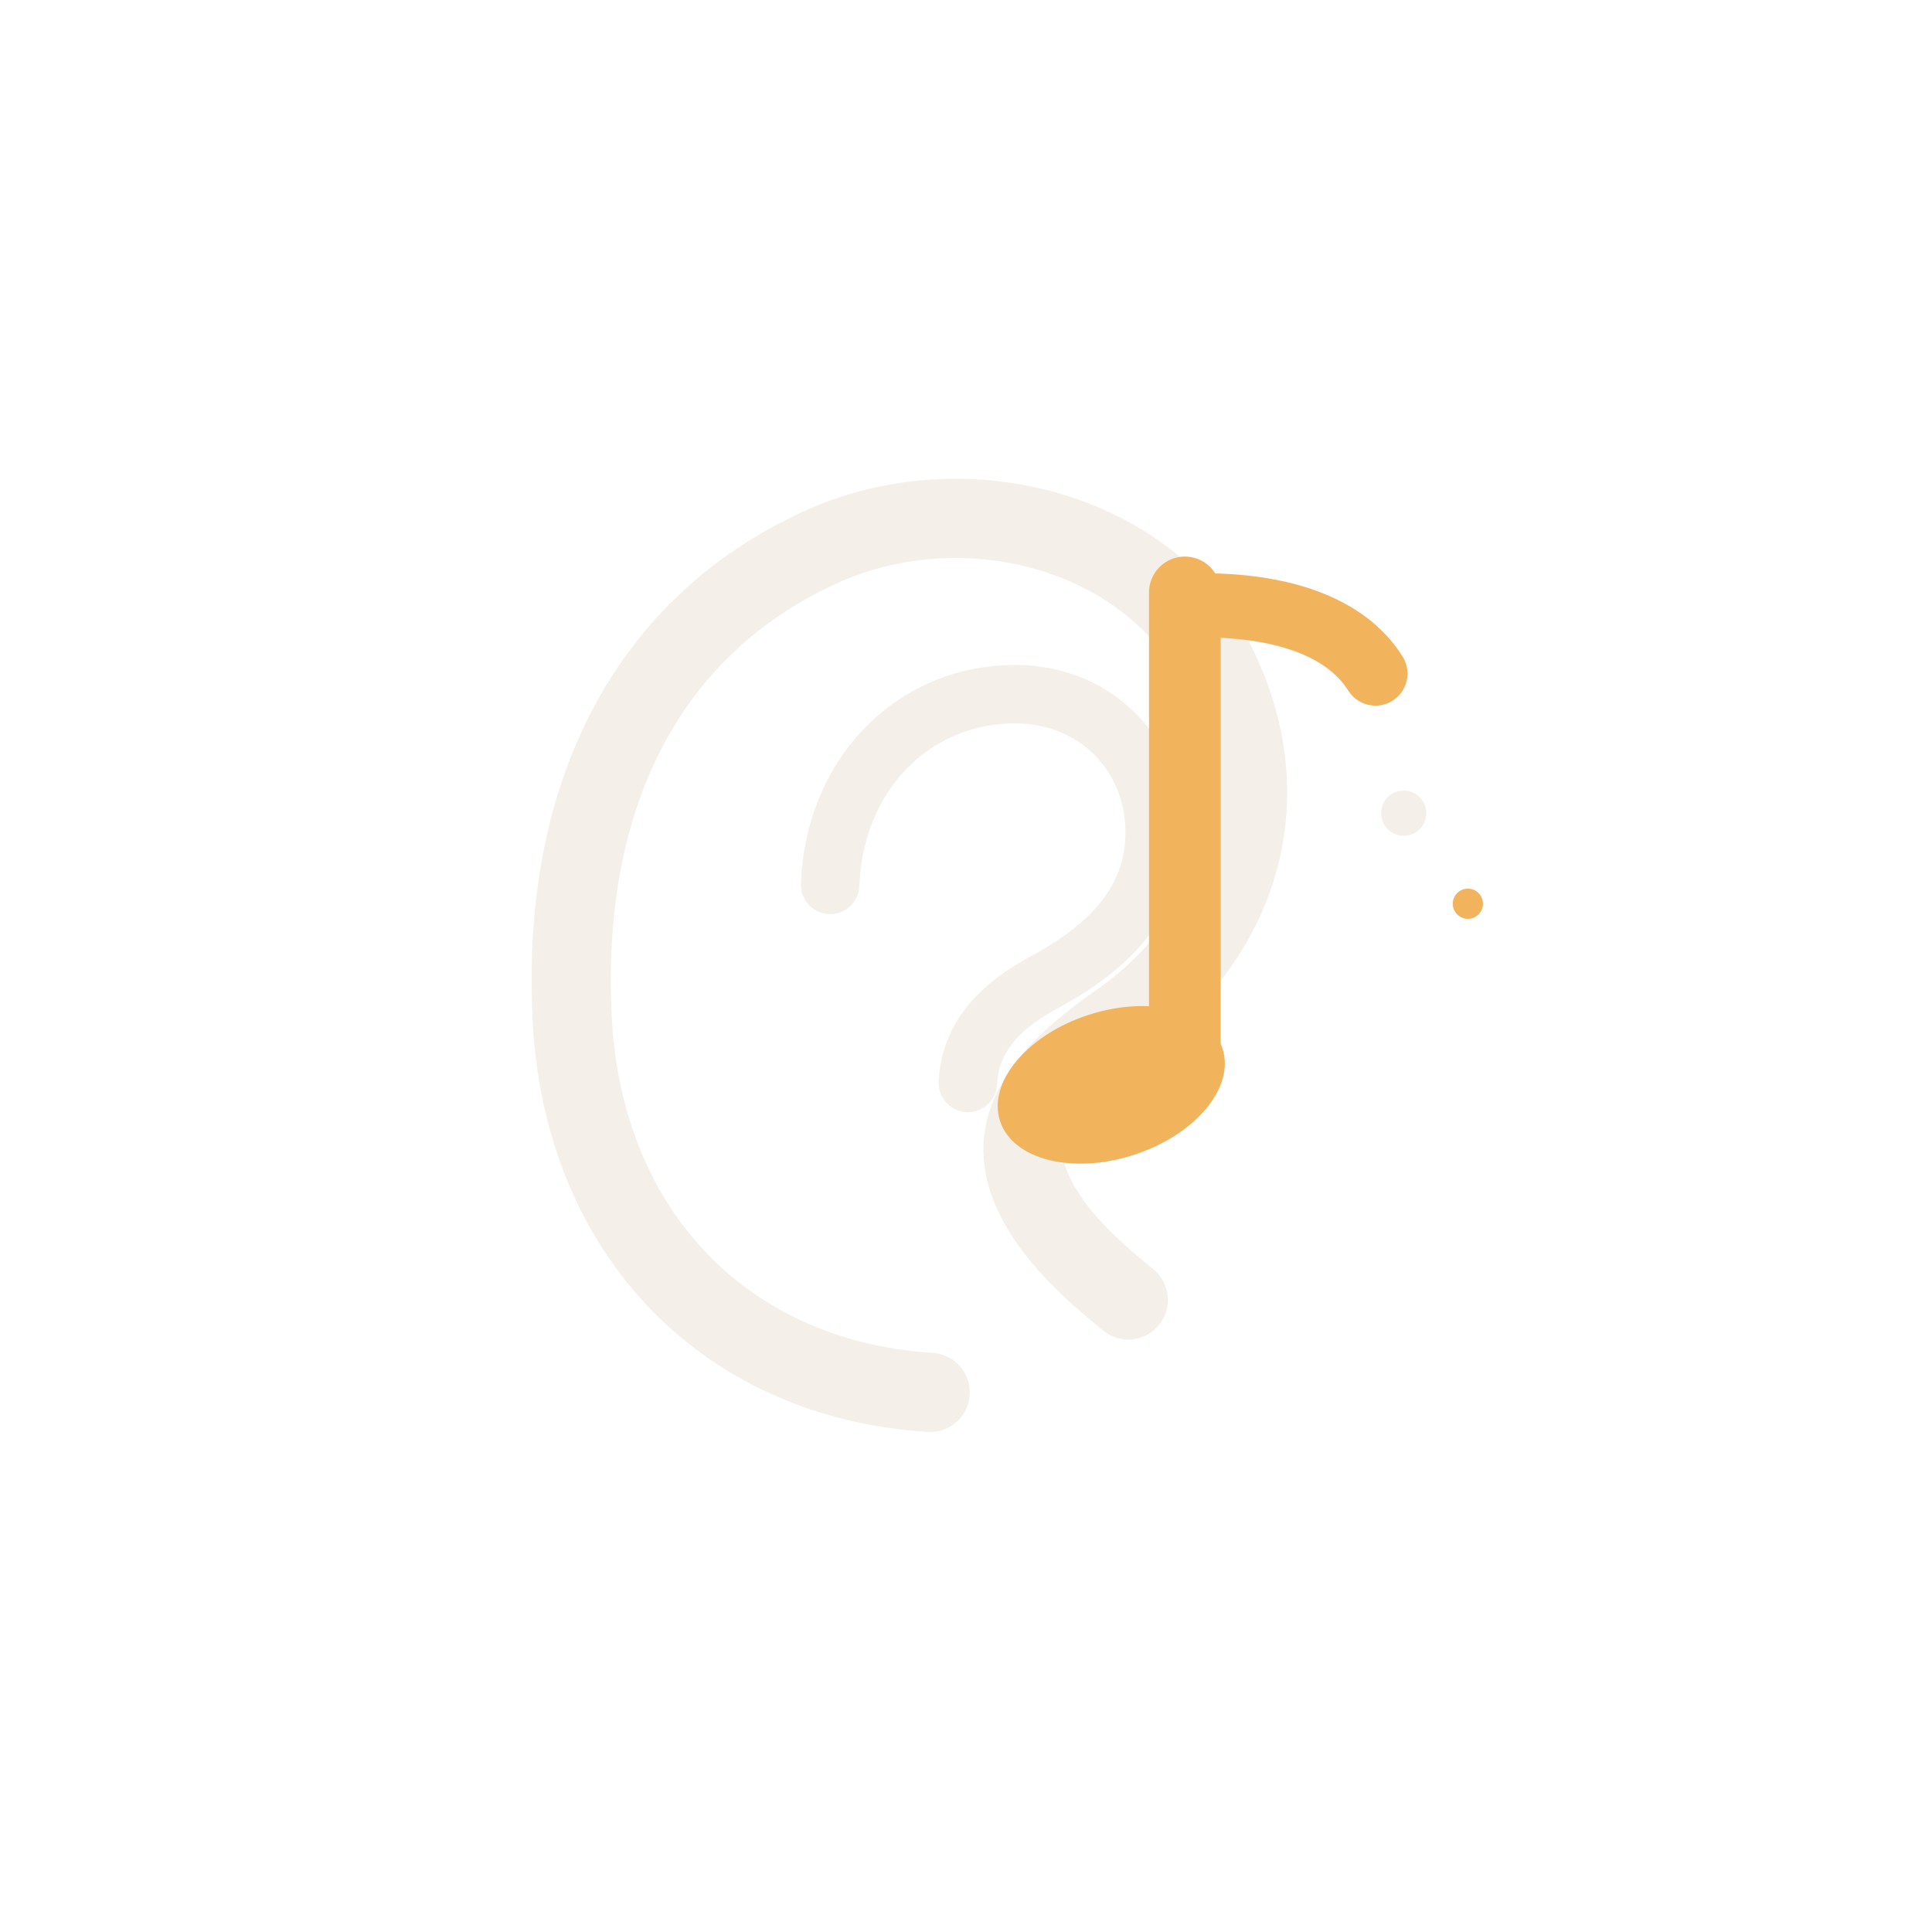
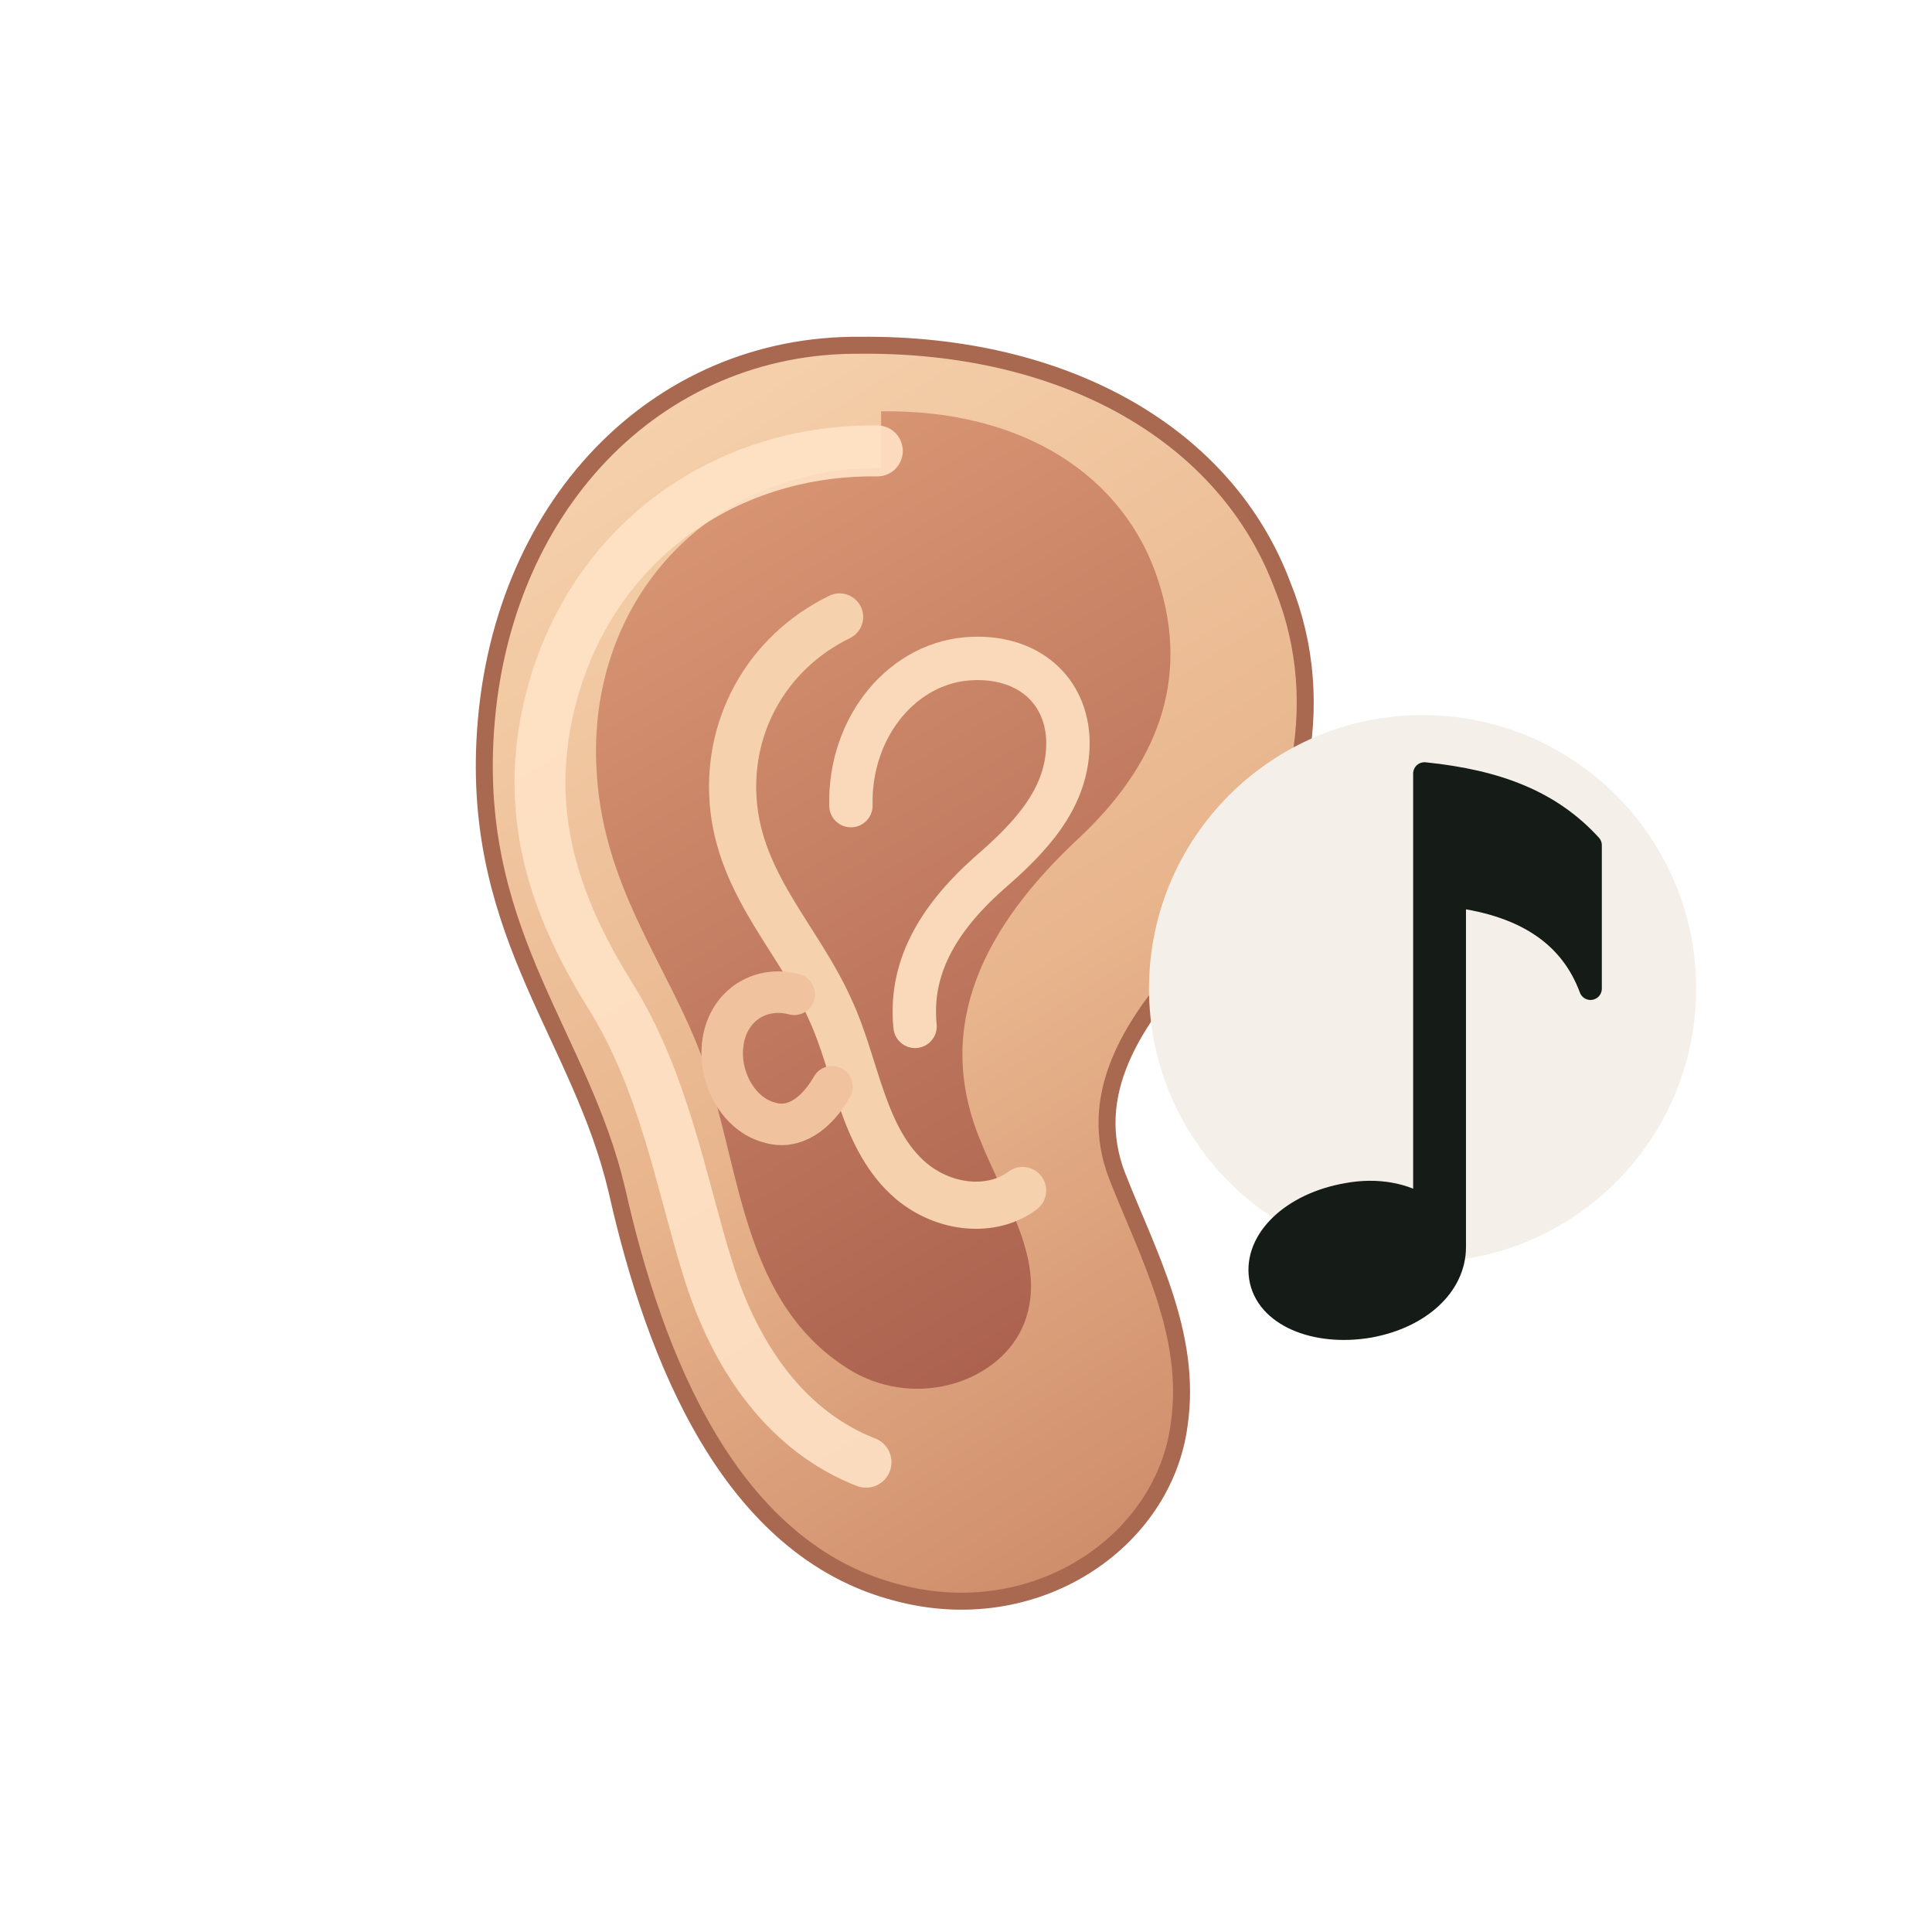
<svg xmlns="http://www.w3.org/2000/svg" width="1024" height="1024" viewBox="0 0 1024 1024">
-   <path d="M493 738c-111-7-187-88-190-205-4-115 42-202 132-243 77-35 175-8 210 63 37 76 7 148-52 189-46 32-60 59-45 91 10 21 29 39 50 56" fill="none" stroke="#F4F0E9" stroke-linecap="round" stroke-linejoin="round" stroke-width="42" />
-   <path d="M440 469c2-57 42-99 94-101 46-2 78 32 78 73 0 39-27 63-61 81-25 14-37 31-38 52" fill="none" stroke="#F4F0E9" stroke-linecap="round" stroke-linejoin="round" stroke-width="31" />
-   <path d="M628 314v240" fill="none" stroke="#F1B45D" stroke-linecap="round" stroke-width="38" />
-   <ellipse cx="589" cy="575" rx="62" ry="39" transform="rotate(-18 589 575)" fill="#F1B45D" />
-   <path d="M627 321c53-2 87 12 102 36" fill="none" stroke="#F1B45D" stroke-linecap="round" stroke-width="34" />
-   <circle cx="744" cy="431" r="12" fill="#F4F0E9" />
-   <circle cx="778" cy="479" r="8" fill="#F1B45D" />
+   <defs>
+     <linearGradient id="ear" x1="270" y1="225" x2="645" y2="826" gradientUnits="userSpaceOnUse">
+       <stop stop-color="#F6D3AE" />
+       <stop offset=".55" stop-color="#E8B58D" />
+       <stop offset="1" stop-color="#CC8967" />
+     </linearGradient>
+     <linearGradient id="inner" x1="338" y1="286" x2="594" y2="727" gradientUnits="userSpaceOnUse">
+       <stop stop-color="#D89573" />
+       <stop offset="1" stop-color="#A85E4C" />
+     </linearGradient>
+   </defs>
+   <path d="M456 183c-108-1-193 86-199 210-5 104 51 157 70 238 20 89 60 190 148 213 74 20 142-27 150-89 7-48-17-91-33-132-16-42 6-81 46-122 52-54 67-128 42-190-30-81-116-129-224-128Z" fill="url(#ear)" stroke="#A96850" stroke-width="9" stroke-linejoin="round" />
+   <path d="M467 248c-93 0-154 71-151 156 2 66 39 108 57 159 20 57 20 129 79 164 35 20 79 5 91-26 12-32-10-63-24-98-24-60 3-112 52-158 42-39 60-84 43-137-18-56-72-91-147-90Z" fill="url(#inner)" />
+   <path d="M465 239c-88-1-160 57-176 145-10 55 8 101 34 143 29 46 38 100 52 145 15 49 43 87 84 103" fill="none" stroke="#FFE2C5" stroke-width="27" stroke-linecap="round" opacity=".9" />
+   <path d="M445 327c-39 19-61 59-56 102 5 42 35 70 51 106 14 30 17 69 43 91 18 15 43 17 59 5" fill="none" stroke="#F6D1AE" stroke-width="25" stroke-linecap="round" />
+   <path d="M451 427c-1-42 28-77 65-78 31-1 51 19 50 47-1 28-20 48-42 67-28 25-42 51-39 81" fill="none" stroke="#F9D9BA" stroke-width="23" stroke-linecap="round" />
+   <path d="M421 527c-19-5-36 7-38 27-2 18 9 37 25 41 13 4 25-5 33-19" fill="none" stroke="#F1C29E" stroke-width="22" stroke-linecap="round" />
+   <circle cx="754" cy="524" r="145" fill="#F4F0E9" />
+   <path d="M755 410v230c-10-7-25-10-41-7-29 5-49 24-46 44 3 20 29 31 58 26 27-5 45-22 45-42V475c39 5 62 22 72 49v-76c-21-23-49-34-88-38Z" fill="#151B17" stroke="#151B17" stroke-width="12" stroke-linecap="round" stroke-linejoin="round" />
</svg>
